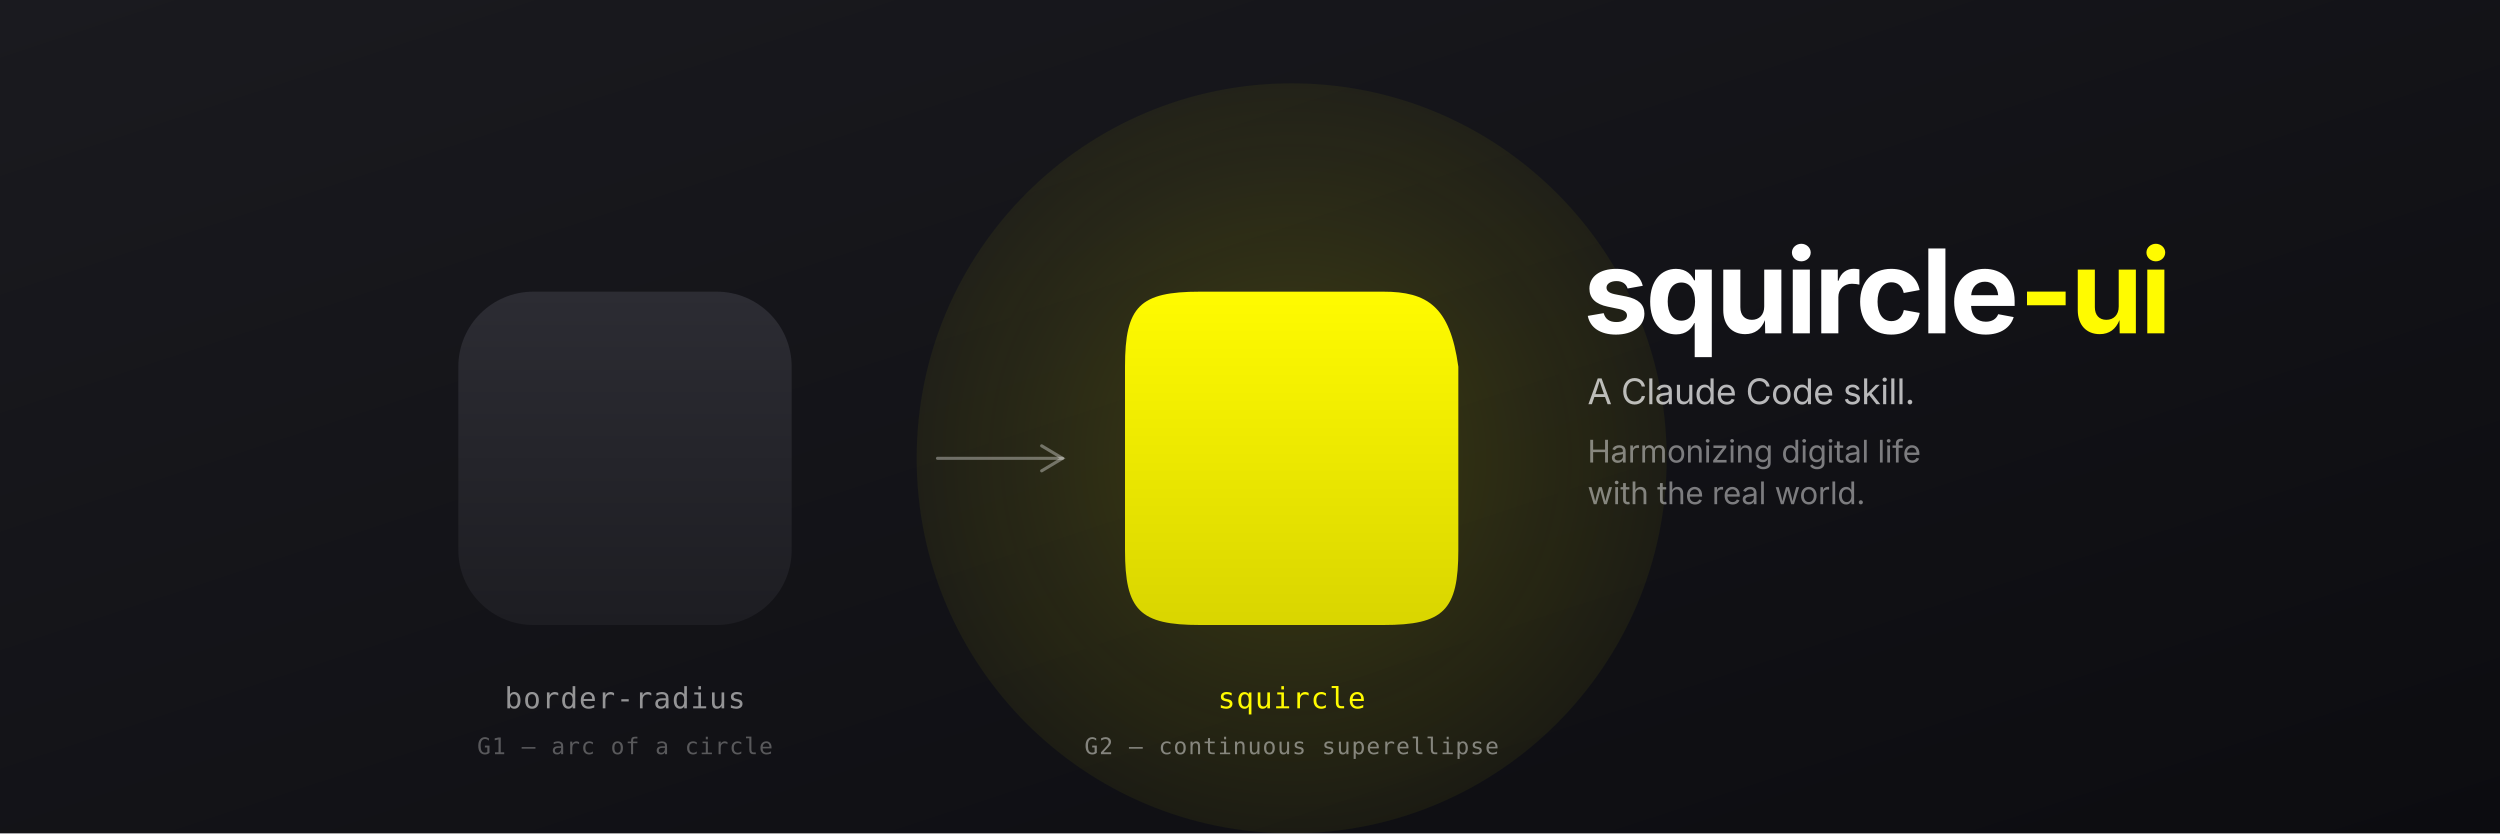
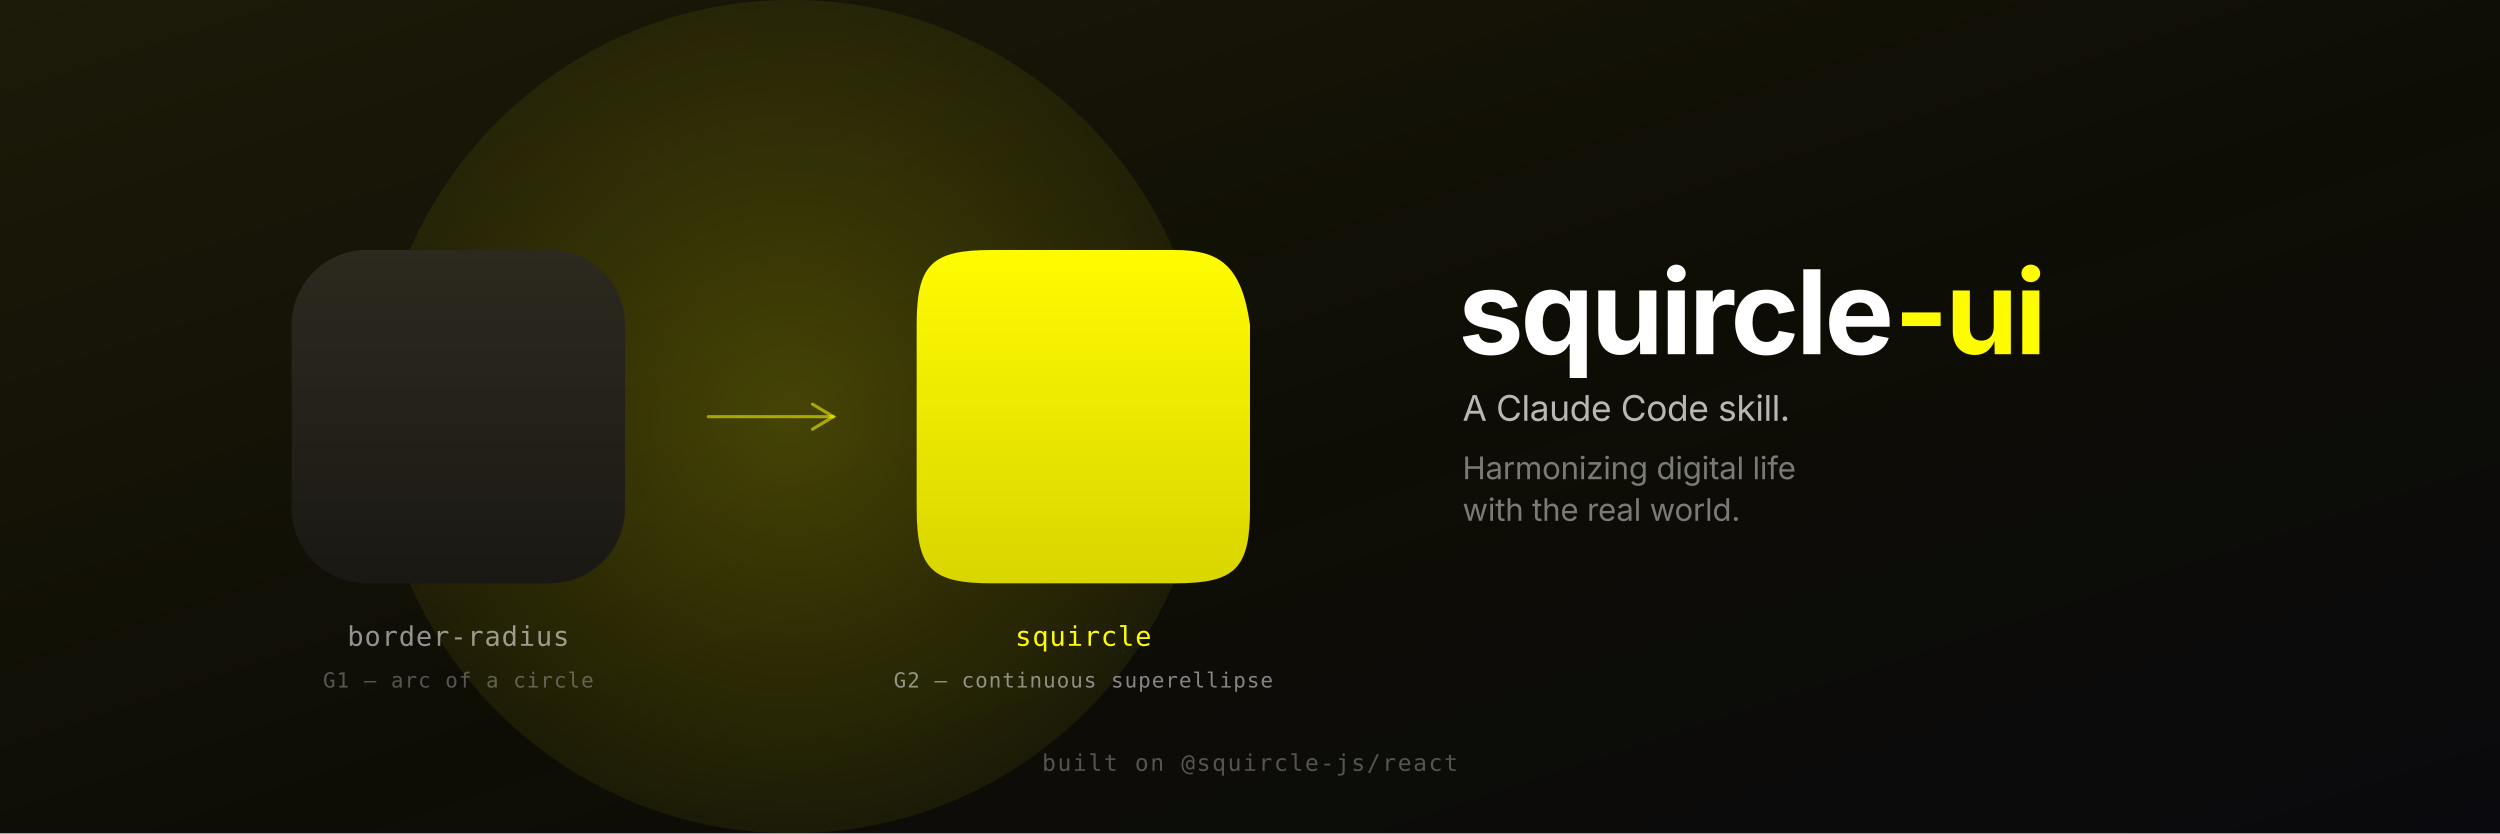
<svg xmlns="http://www.w3.org/2000/svg" viewBox="0 0 1200 400" width="1200" height="400" role="img" aria-label="squircle-ui banner">
  <defs>
    <linearGradient id="bg" x1="0" y1="0" x2="1" y2="1">
-       <stop offset="0" stop-color="#1a1a1f" />
-       <stop offset="1" stop-color="#0c0c10" />
+       <stop offset="0" stop-color="#1c1a08" />
+       <stop offset="0.55" stop-color="#0e0d05" />
+       <stop offset="1" stop-color="#0a0a0e" />
    </linearGradient>
    <linearGradient id="rounded" x1="0" y1="0" x2="0" y2="1">
-       <stop offset="0" stop-color="#2c2c33" />
-       <stop offset="1" stop-color="#1d1d22" />
+       <stop offset="0" stop-color="#2c2a1f" />
+       <stop offset="1" stop-color="#1a1813" />
    </linearGradient>
    <linearGradient id="squircle" x1="0" y1="0" x2="0" y2="1">
      <stop offset="0" stop-color="#fffb00" />
      <stop offset="1" stop-color="#d9d500" />
    </linearGradient>
    <radialGradient id="glow" cx="0.5" cy="0.5" r="0.7">
-       <stop offset="0" stop-color="#fffb00" stop-opacity="0.18" />
+       <stop offset="0" stop-color="#fffb00" stop-opacity="0.22" />
      <stop offset="1" stop-color="#fffb00" stop-opacity="0" />
    </radialGradient>
  </defs>
  <rect width="1200" height="400" fill="url(#bg)" />
-   <circle cx="620" cy="220" r="180" fill="url(#glow)" />
-   <g transform="translate(220,140)">
+   <circle cx="380" cy="200" r="200" fill="url(#glow)" />
+   <g transform="translate(140,120)">
    <rect x="0" y="0" width="160" height="160" rx="36" ry="36" fill="url(#rounded)" />
-     <text x="80" y="200" text-anchor="middle" font-family="ui-monospace, SFMono-Regular, Menlo, monospace" font-size="14" fill="#ffffff" fill-opacity="0.55" letter-spacing="0.5">border-radius</text>
-     <text x="80" y="222" text-anchor="middle" font-family="ui-monospace, SFMono-Regular, Menlo, monospace" font-size="11" fill="#ffffff" fill-opacity="0.30" letter-spacing="0.5">G1 — arc of a circle</text>
+     <text x="80" y="190" text-anchor="middle" font-family="ui-monospace, SFMono-Regular, Menlo, monospace" font-size="13" fill="#ffffff" fill-opacity="0.55" letter-spacing="0.4">border-radius</text>
+     <text x="80" y="210" text-anchor="middle" font-family="ui-monospace, SFMono-Regular, Menlo, monospace" font-size="10" fill="#ffffff" fill-opacity="0.30" letter-spacing="0.5">G1 — arc of a circle</text>
  </g>
-   <g transform="translate(450,220)" stroke="#ffffff" stroke-opacity="0.35" fill="none" stroke-width="1.5" stroke-linecap="round">
+   <g transform="translate(340,200)" stroke="#fffb00" stroke-opacity="0.55" fill="none" stroke-width="1.5" stroke-linecap="round">
    <line x1="0" y1="0" x2="60" y2="0" />
    <polyline points="50,-6 60,0 50,6" />
  </g>
-   <g transform="translate(540,140)">
+   <g transform="translate(440,120)">
    <path d="       M 36 0       L 124 0       C 145 0 156 7 160 36       L 160 124       C 160 153 153 160 124 160       L 36 160       C 7 160 0 153 0 124       L 0 36       C 0 7 7 0 36 0       Z" fill="url(#squircle)" />
-     <text x="80" y="200" text-anchor="middle" font-family="ui-monospace, SFMono-Regular, Menlo, monospace" font-size="14" fill="#fffb00" letter-spacing="0.5">squircle</text>
-     <text x="80" y="222" text-anchor="middle" font-family="ui-monospace, SFMono-Regular, Menlo, monospace" font-size="11" fill="#ffffff" fill-opacity="0.45" letter-spacing="0.5">G2 — continuous superellipse</text>
+     <text x="80" y="190" text-anchor="middle" font-family="ui-monospace, SFMono-Regular, Menlo, monospace" font-size="13" fill="#fffb00" letter-spacing="0.4">squircle</text>
+     <text x="80" y="210" text-anchor="middle" font-family="ui-monospace, SFMono-Regular, Menlo, monospace" font-size="10" fill="#ffffff" fill-opacity="0.50" letter-spacing="0.5">G2 — continuous superellipse</text>
  </g>
-   <g transform="translate(760,160)">
+   <g transform="translate(700,170)">
    <text x="0" y="0" font-family="ui-sans-serif, system-ui, -apple-system, Inter, Helvetica, Arial" font-weight="700" font-size="56" fill="#ffffff" letter-spacing="-1.5">squircle<tspan fill="#fffb00">-ui</tspan>
    </text>
-     <text x="2" y="34" font-family="ui-sans-serif, system-ui, -apple-system, Inter, Helvetica, Arial" font-weight="400" font-size="17" fill="#ffffff" fill-opacity="0.70" letter-spacing="-0.2">A Claude Code skill.</text>
-     <text x="2" y="62" font-family="ui-sans-serif, system-ui, -apple-system, Inter, Helvetica, Arial" font-weight="400" font-size="15" fill="#ffffff" fill-opacity="0.45" letter-spacing="-0.1">Harmonizing digital life</text>
-     <text x="2" y="82" font-family="ui-sans-serif, system-ui, -apple-system, Inter, Helvetica, Arial" font-weight="400" font-size="15" fill="#ffffff" fill-opacity="0.45" letter-spacing="-0.1">with the real world.</text>
+     <text x="2" y="32" font-family="ui-sans-serif, system-ui, -apple-system, Inter, Helvetica, Arial" font-weight="400" font-size="17" fill="#ffffff" fill-opacity="0.70" letter-spacing="-0.2">A Claude Code skill.</text>
+     <text x="2" y="60" font-family="ui-sans-serif, system-ui, -apple-system, Inter, Helvetica, Arial" font-weight="400" font-size="15" fill="#ffffff" fill-opacity="0.45" letter-spacing="-0.1">Harmonizing digital life</text>
+     <text x="2" y="80" font-family="ui-sans-serif, system-ui, -apple-system, Inter, Helvetica, Arial" font-weight="400" font-size="15" fill="#ffffff" fill-opacity="0.45" letter-spacing="-0.1">with the real world.</text>
  </g>
+   <text x="600" y="370" text-anchor="middle" font-family="ui-monospace, SFMono-Regular, Menlo, monospace" font-size="11" fill="#ffffff" fill-opacity="0.30" letter-spacing="0.8">built on @squircle-js/react</text>
</svg>
